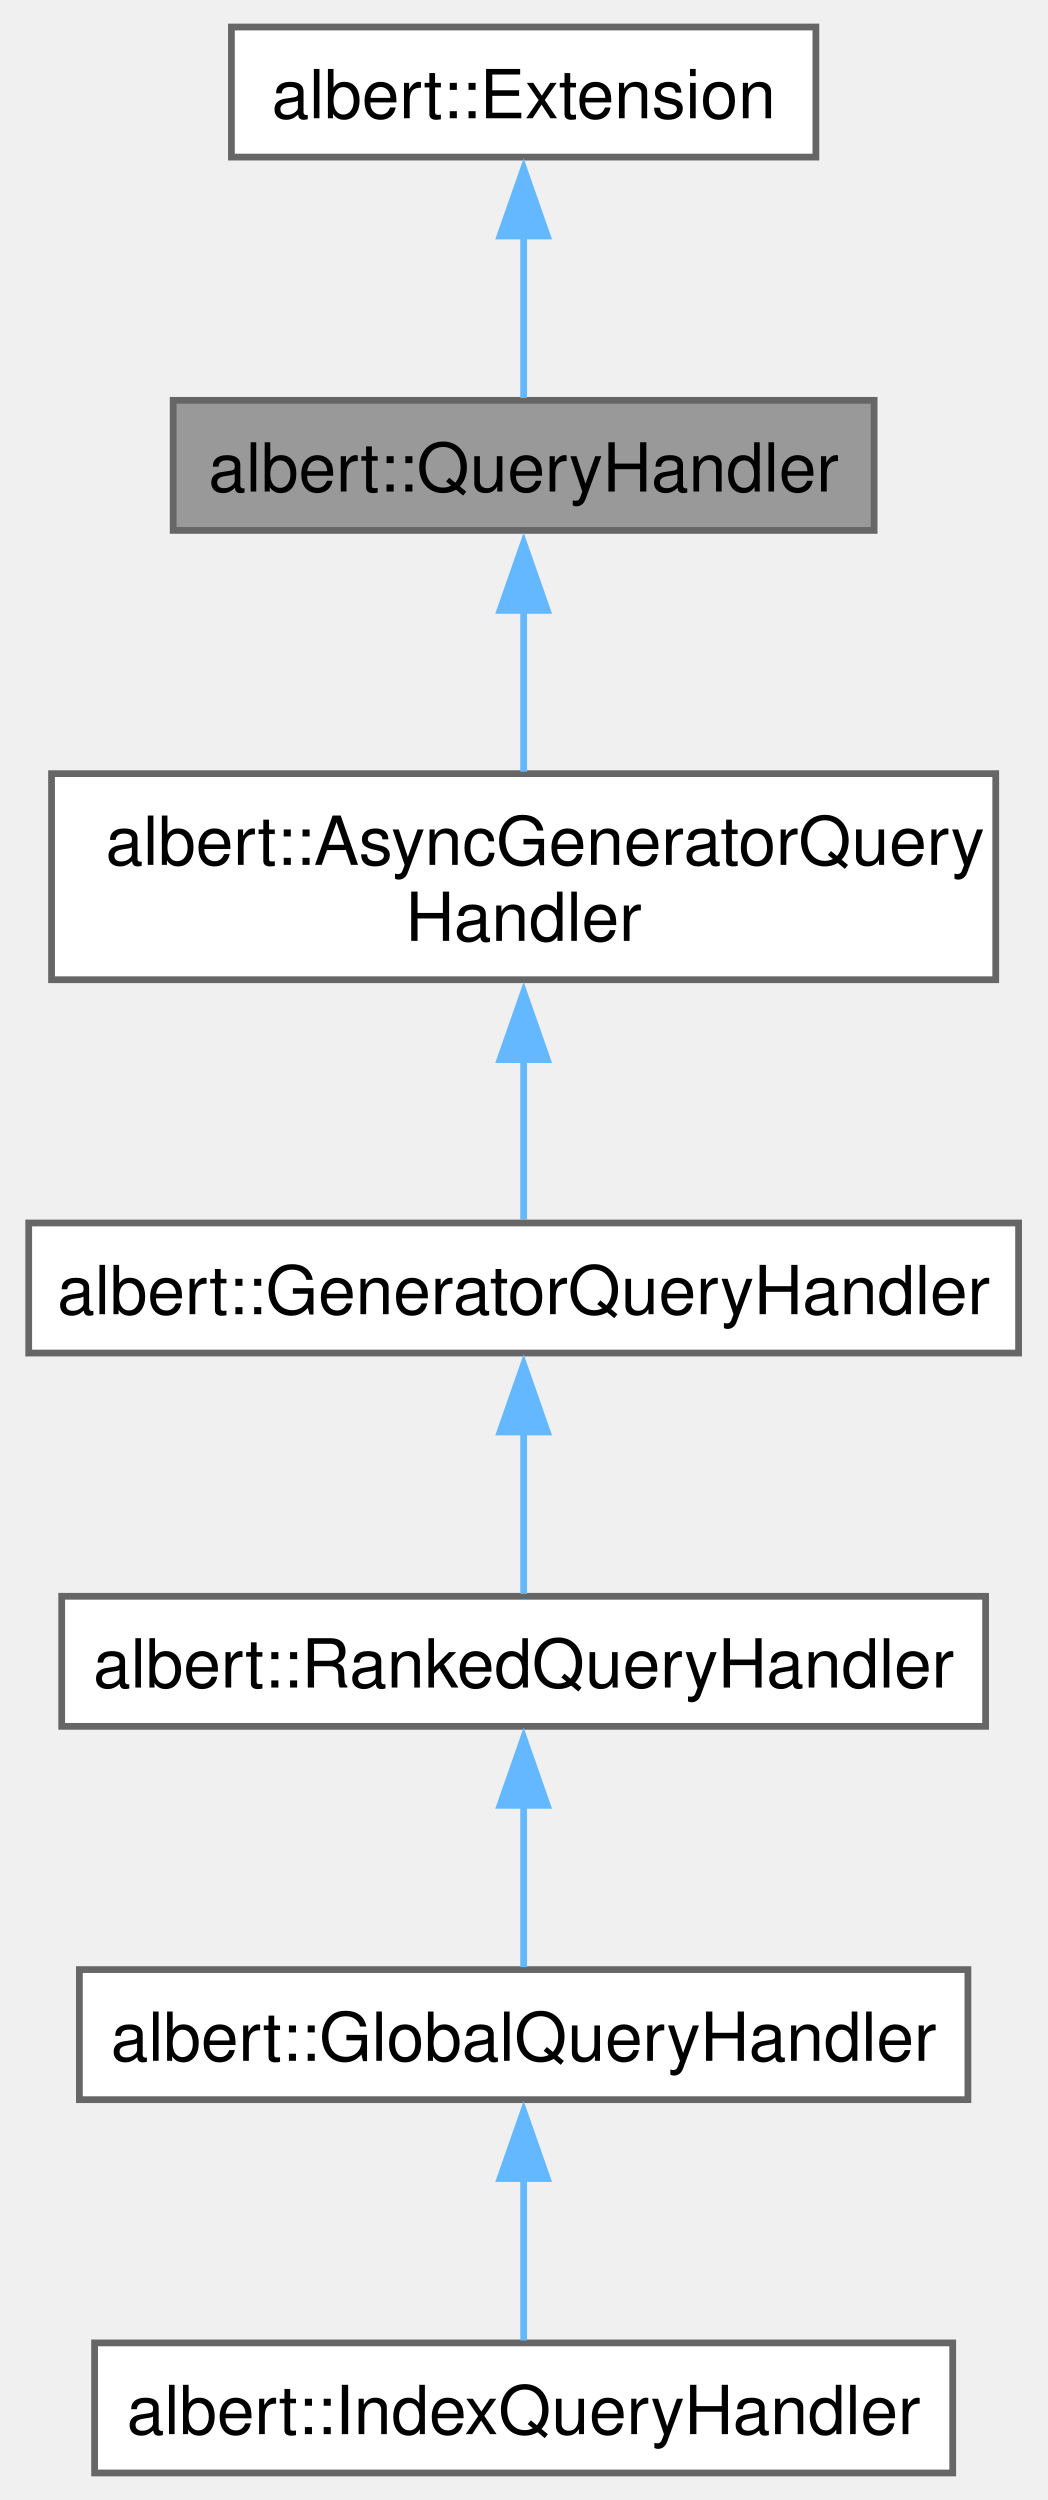
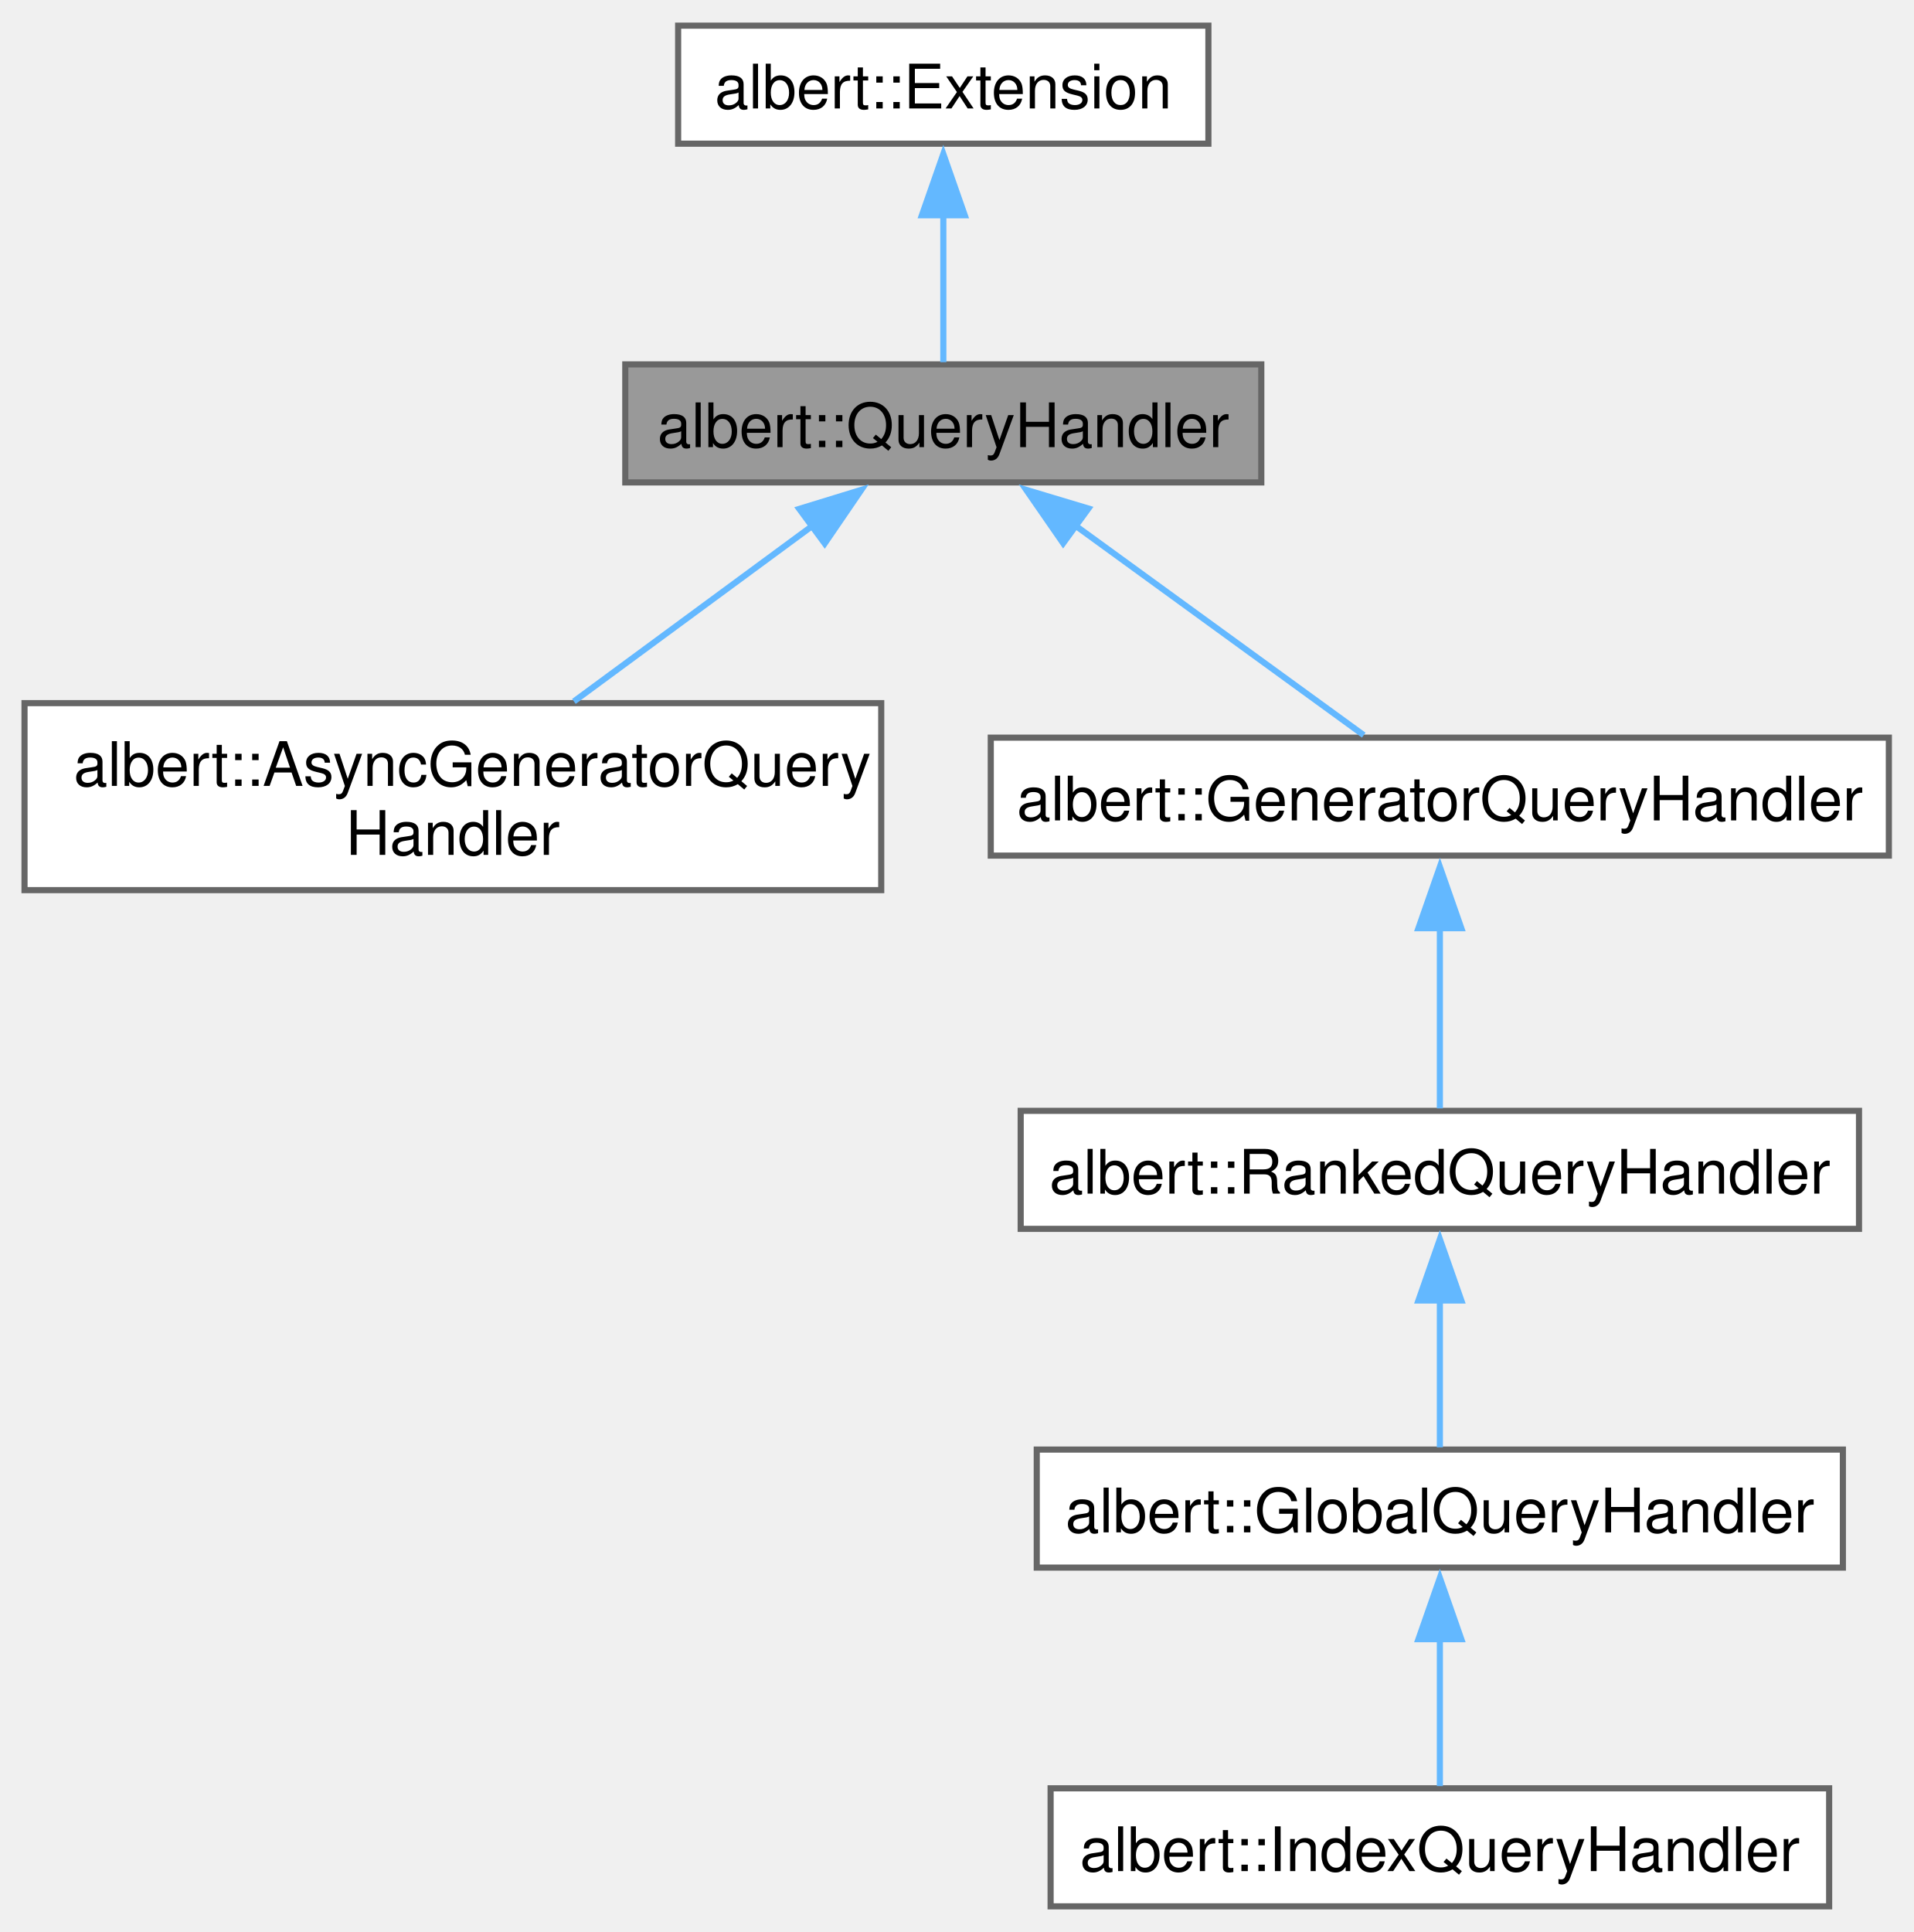
- <svg xmlns="http://www.w3.org/2000/svg" xmlns:xlink="http://www.w3.org/1999/xlink" width="155pt" height="370pt" viewBox="0.00 0.00 154.50 370.00">
-   <g id="graph0" class="graph" transform="scale(1 1) rotate(0) translate(4 366)">
+ <svg xmlns="http://www.w3.org/2000/svg" xmlns:xlink="http://www.w3.org/1999/xlink" width="312pt" height="315pt" viewBox="0.00 0.00 312.12 314.75">
+   <g id="graph0" class="graph" transform="scale(1 1) rotate(0) translate(4 310.75)">
    <g id="Node000001" class="node">
      <g id="a_Node000001">
        <a xlink:title="Base query handler interface for triggered queries.">
-           <polygon fill="#999999" stroke="#666666" points="125.12,-306.75 21.38,-306.75 21.38,-287.5 125.12,-287.5 125.12,-306.75" />
-           <text text-anchor="middle" x="73.25" y="-293.25" font-family="Helvetica,sans-Serif" font-size="10.00">albert::QueryHandler</text>
+           <polygon fill="#999999" stroke="#666666" points="201.75,-251.5 98,-251.5 98,-232.25 201.75,-232.25 201.75,-251.5" />
+           <text text-anchor="middle" x="149.88" y="-238" font-family="Helvetica,sans-Serif" font-size="10.00">albert::QueryHandler</text>
        </a>
      </g>
    </g>
    <g id="Node000003" class="node">
      <g id="a_Node000003">
        <a xlink:href="classalbert_1_1AsyncGeneratorQueryHandler.html" target="_top" xlink:title="Coroutine-based asynchronous generator query handler.">
-           <polygon fill="white" stroke="#666666" points="143.12,-251.5 3.38,-251.5 3.38,-221 143.12,-221 143.12,-251.5" />
-           <text text-anchor="start" x="11.38" y="-238" font-family="Helvetica,sans-Serif" font-size="10.00">albert::AsyncGeneratorQuery</text>
-           <text text-anchor="middle" x="73.25" y="-226.75" font-family="Helvetica,sans-Serif" font-size="10.00">Handler</text>
+           <polygon fill="white" stroke="#666666" points="139.75,-196.25 0,-196.25 0,-165.75 139.75,-165.75 139.75,-196.25" />
+           <text text-anchor="start" x="8" y="-182.75" font-family="Helvetica,sans-Serif" font-size="10.00">albert::AsyncGeneratorQuery</text>
+           <text text-anchor="middle" x="69.88" y="-171.5" font-family="Helvetica,sans-Serif" font-size="10.00">Handler</text>
        </a>
      </g>
    </g>
    <g id="edge2_Node000001_Node000003" class="edge">
      <g id="a_edge2_Node000001_Node000003">
        <a xlink:title=" ">
-           <path fill="none" stroke="#63b8ff" d="M73.25,-275.92C73.25,-267.99 73.25,-259.06 73.25,-251.78" />
-           <polygon fill="#63b8ff" stroke="#63b8ff" points="69.75,-275.67 73.25,-285.67 76.75,-275.67 69.75,-275.67" />
+           <path fill="none" stroke="#63b8ff" d="M128.76,-225.34C116.64,-216.42 101.51,-205.28 89.62,-196.53" />
+           <polygon fill="#63b8ff" stroke="#63b8ff" points="126.38,-227.93 136.51,-231.04 130.53,-222.29 126.38,-227.93" />
+         </a>
+       </g>
+     </g>
+     <g id="Node000004" class="node">
+       <g id="a_Node000004">
+         <a xlink:href="classalbert_1_1GeneratorQueryHandler.html" target="_top" xlink:title="Coroutine-based synchronous generator query handler.">
+           <polygon fill="white" stroke="#666666" points="304.12,-190.62 157.62,-190.62 157.62,-171.38 304.12,-171.38 304.12,-190.62" />
+           <text text-anchor="middle" x="230.88" y="-177.12" font-family="Helvetica,sans-Serif" font-size="10.00">albert::GeneratorQueryHandler</text>
+         </a>
+       </g>
+     </g>
+     <g id="edge3_Node000001_Node000004" class="edge">
+       <g id="a_edge3_Node000001_Node000004">
+         <a xlink:title=" ">
+           <path fill="none" stroke="#63b8ff" d="M171.28,-225.31C186.33,-214.38 205.92,-200.14 218.46,-191.03" />
+           <polygon fill="#63b8ff" stroke="#63b8ff" points="169.43,-222.33 163.4,-231.04 173.55,-227.99 169.43,-222.33" />
        </a>
      </g>
    </g>
    <g id="Node000002" class="node">
      <g id="a_Node000002">
        <a xlink:href="classalbert_1_1Extension.html" target="_top" xlink:title="Abstract extension class.">
-           <polygon fill="white" stroke="#666666" points="116.5,-362 30,-362 30,-342.75 116.5,-342.75 116.5,-362" />
-           <text text-anchor="middle" x="73.25" y="-348.5" font-family="Helvetica,sans-Serif" font-size="10.00">albert::Extension</text>
+           <polygon fill="white" stroke="#666666" points="193.12,-306.75 106.62,-306.75 106.62,-287.5 193.12,-287.5 193.12,-306.75" />
+           <text text-anchor="middle" x="149.88" y="-293.25" font-family="Helvetica,sans-Serif" font-size="10.00">albert::Extension</text>
        </a>
      </g>
    </g>
    <g id="edge1_Node000001_Node000002" class="edge">
      <g id="a_edge1_Node000001_Node000002">
        <a xlink:title=" ">
-           <path fill="none" stroke="#63b8ff" d="M73.25,-331.13C73.25,-322.84 73.25,-313.67 73.25,-307.11" />
-           <polygon fill="#63b8ff" stroke="#63b8ff" points="69.75,-331.07 73.25,-341.07 76.75,-331.07 69.75,-331.07" />
-         </a>
-       </g>
-     </g>
-     <g id="Node000004" class="node">
-       <g id="a_Node000004">
-         <a xlink:href="classalbert_1_1GeneratorQueryHandler.html" target="_top" xlink:title="Coroutine-based synchronous generator query handler.">
-           <polygon fill="white" stroke="#666666" points="146.5,-185 0,-185 0,-165.75 146.5,-165.75 146.5,-185" />
-           <text text-anchor="middle" x="73.25" y="-171.5" font-family="Helvetica,sans-Serif" font-size="10.00">albert::GeneratorQueryHandler</text>
-         </a>
-       </g>
-     </g>
-     <g id="edge3_Node000003_Node000004" class="edge">
-       <g id="a_edge3_Node000003_Node000004">
-         <a xlink:title=" ">
-           <path fill="none" stroke="#63b8ff" d="M73.25,-209.23C73.25,-200.73 73.25,-191.84 73.25,-185.45" />
-           <polygon fill="#63b8ff" stroke="#63b8ff" points="69.75,-209.18 73.25,-219.18 76.75,-209.18 69.75,-209.18" />
+           <path fill="none" stroke="#63b8ff" d="M149.88,-275.88C149.88,-267.59 149.88,-258.42 149.88,-251.86" />
+           <polygon fill="#63b8ff" stroke="#63b8ff" points="146.38,-275.82 149.88,-285.82 153.38,-275.82 146.38,-275.82" />
        </a>
      </g>
    </g>
    <g id="Node000005" class="node">
      <g id="a_Node000005">
        <a xlink:href="classalbert_1_1RankedQueryHandler.html" target="_top" xlink:title="Usage-ranked query handler.">
-           <polygon fill="white" stroke="#666666" points="141.62,-129.75 4.88,-129.75 4.88,-110.5 141.62,-110.5 141.62,-129.75" />
-           <text text-anchor="middle" x="73.25" y="-116.25" font-family="Helvetica,sans-Serif" font-size="10.00">albert::RankedQueryHandler</text>
+           <polygon fill="white" stroke="#666666" points="299.25,-129.75 162.5,-129.75 162.5,-110.5 299.25,-110.5 299.25,-129.75" />
+           <text text-anchor="middle" x="230.88" y="-116.25" font-family="Helvetica,sans-Serif" font-size="10.00">albert::RankedQueryHandler</text>
        </a>
      </g>
    </g>
    <g id="edge4_Node000004_Node000005" class="edge">
      <g id="a_edge4_Node000004_Node000005">
        <a xlink:title=" ">
-           <path fill="none" stroke="#63b8ff" d="M73.25,-154.13C73.25,-145.84 73.25,-136.67 73.25,-130.11" />
-           <polygon fill="#63b8ff" stroke="#63b8ff" points="69.75,-154.07 73.25,-164.07 76.75,-154.07 69.75,-154.07" />
+           <path fill="none" stroke="#63b8ff" d="M230.88,-159.57C230.88,-149.54 230.88,-137.96 230.88,-130.15" />
+           <polygon fill="#63b8ff" stroke="#63b8ff" points="227.38,-159.54 230.88,-169.54 234.38,-159.54 227.38,-159.54" />
        </a>
      </g>
    </g>
    <g id="Node000006" class="node">
      <g id="a_Node000006">
        <a xlink:href="classalbert_1_1GlobalQueryHandler.html" target="_top" xlink:title="Query handler participating in the global search.">
-           <polygon fill="white" stroke="#666666" points="139,-74.5 7.5,-74.5 7.5,-55.25 139,-55.25 139,-74.5" />
-           <text text-anchor="middle" x="73.25" y="-61" font-family="Helvetica,sans-Serif" font-size="10.00">albert::GlobalQueryHandler</text>
+           <polygon fill="white" stroke="#666666" points="296.62,-74.5 165.12,-74.5 165.12,-55.25 296.62,-55.25 296.62,-74.5" />
+           <text text-anchor="middle" x="230.88" y="-61" font-family="Helvetica,sans-Serif" font-size="10.00">albert::GlobalQueryHandler</text>
        </a>
      </g>
    </g>
    <g id="edge5_Node000005_Node000006" class="edge">
      <g id="a_edge5_Node000005_Node000006">
        <a xlink:title=" ">
-           <path fill="none" stroke="#63b8ff" d="M73.25,-98.88C73.25,-90.59 73.25,-81.42 73.25,-74.86" />
-           <polygon fill="#63b8ff" stroke="#63b8ff" points="69.75,-98.82 73.25,-108.82 76.75,-98.82 69.75,-98.82" />
+           <path fill="none" stroke="#63b8ff" d="M230.88,-98.88C230.88,-90.59 230.88,-81.42 230.88,-74.86" />
+           <polygon fill="#63b8ff" stroke="#63b8ff" points="227.38,-98.82 230.88,-108.82 234.38,-98.82 227.38,-98.82" />
        </a>
      </g>
    </g>
    <g id="Node000007" class="node">
      <g id="a_Node000007">
        <a xlink:href="classalbert_1_1IndexQueryHandler.html" target="_top" xlink:title="Index-based global query handler.">
-           <polygon fill="white" stroke="#666666" points="136.75,-19.25 9.75,-19.25 9.75,0 136.75,0 136.75,-19.25" />
-           <text text-anchor="middle" x="73.25" y="-5.75" font-family="Helvetica,sans-Serif" font-size="10.00">albert::IndexQueryHandler</text>
+           <polygon fill="white" stroke="#666666" points="294.38,-19.25 167.38,-19.25 167.38,0 294.38,0 294.38,-19.25" />
+           <text text-anchor="middle" x="230.88" y="-5.75" font-family="Helvetica,sans-Serif" font-size="10.00">albert::IndexQueryHandler</text>
        </a>
      </g>
    </g>
    <g id="edge6_Node000006_Node000007" class="edge">
      <g id="a_edge6_Node000006_Node000007">
        <a xlink:title=" ">
-           <path fill="none" stroke="#63b8ff" d="M73.25,-43.63C73.25,-35.34 73.25,-26.17 73.25,-19.61" />
-           <polygon fill="#63b8ff" stroke="#63b8ff" points="69.75,-43.57 73.25,-53.57 76.75,-43.57 69.75,-43.57" />
+           <path fill="none" stroke="#63b8ff" d="M230.88,-43.63C230.88,-35.34 230.88,-26.17 230.88,-19.61" />
+           <polygon fill="#63b8ff" stroke="#63b8ff" points="227.38,-43.57 230.88,-53.57 234.38,-43.57 227.38,-43.57" />
        </a>
      </g>
    </g>
  </g>
</svg>
